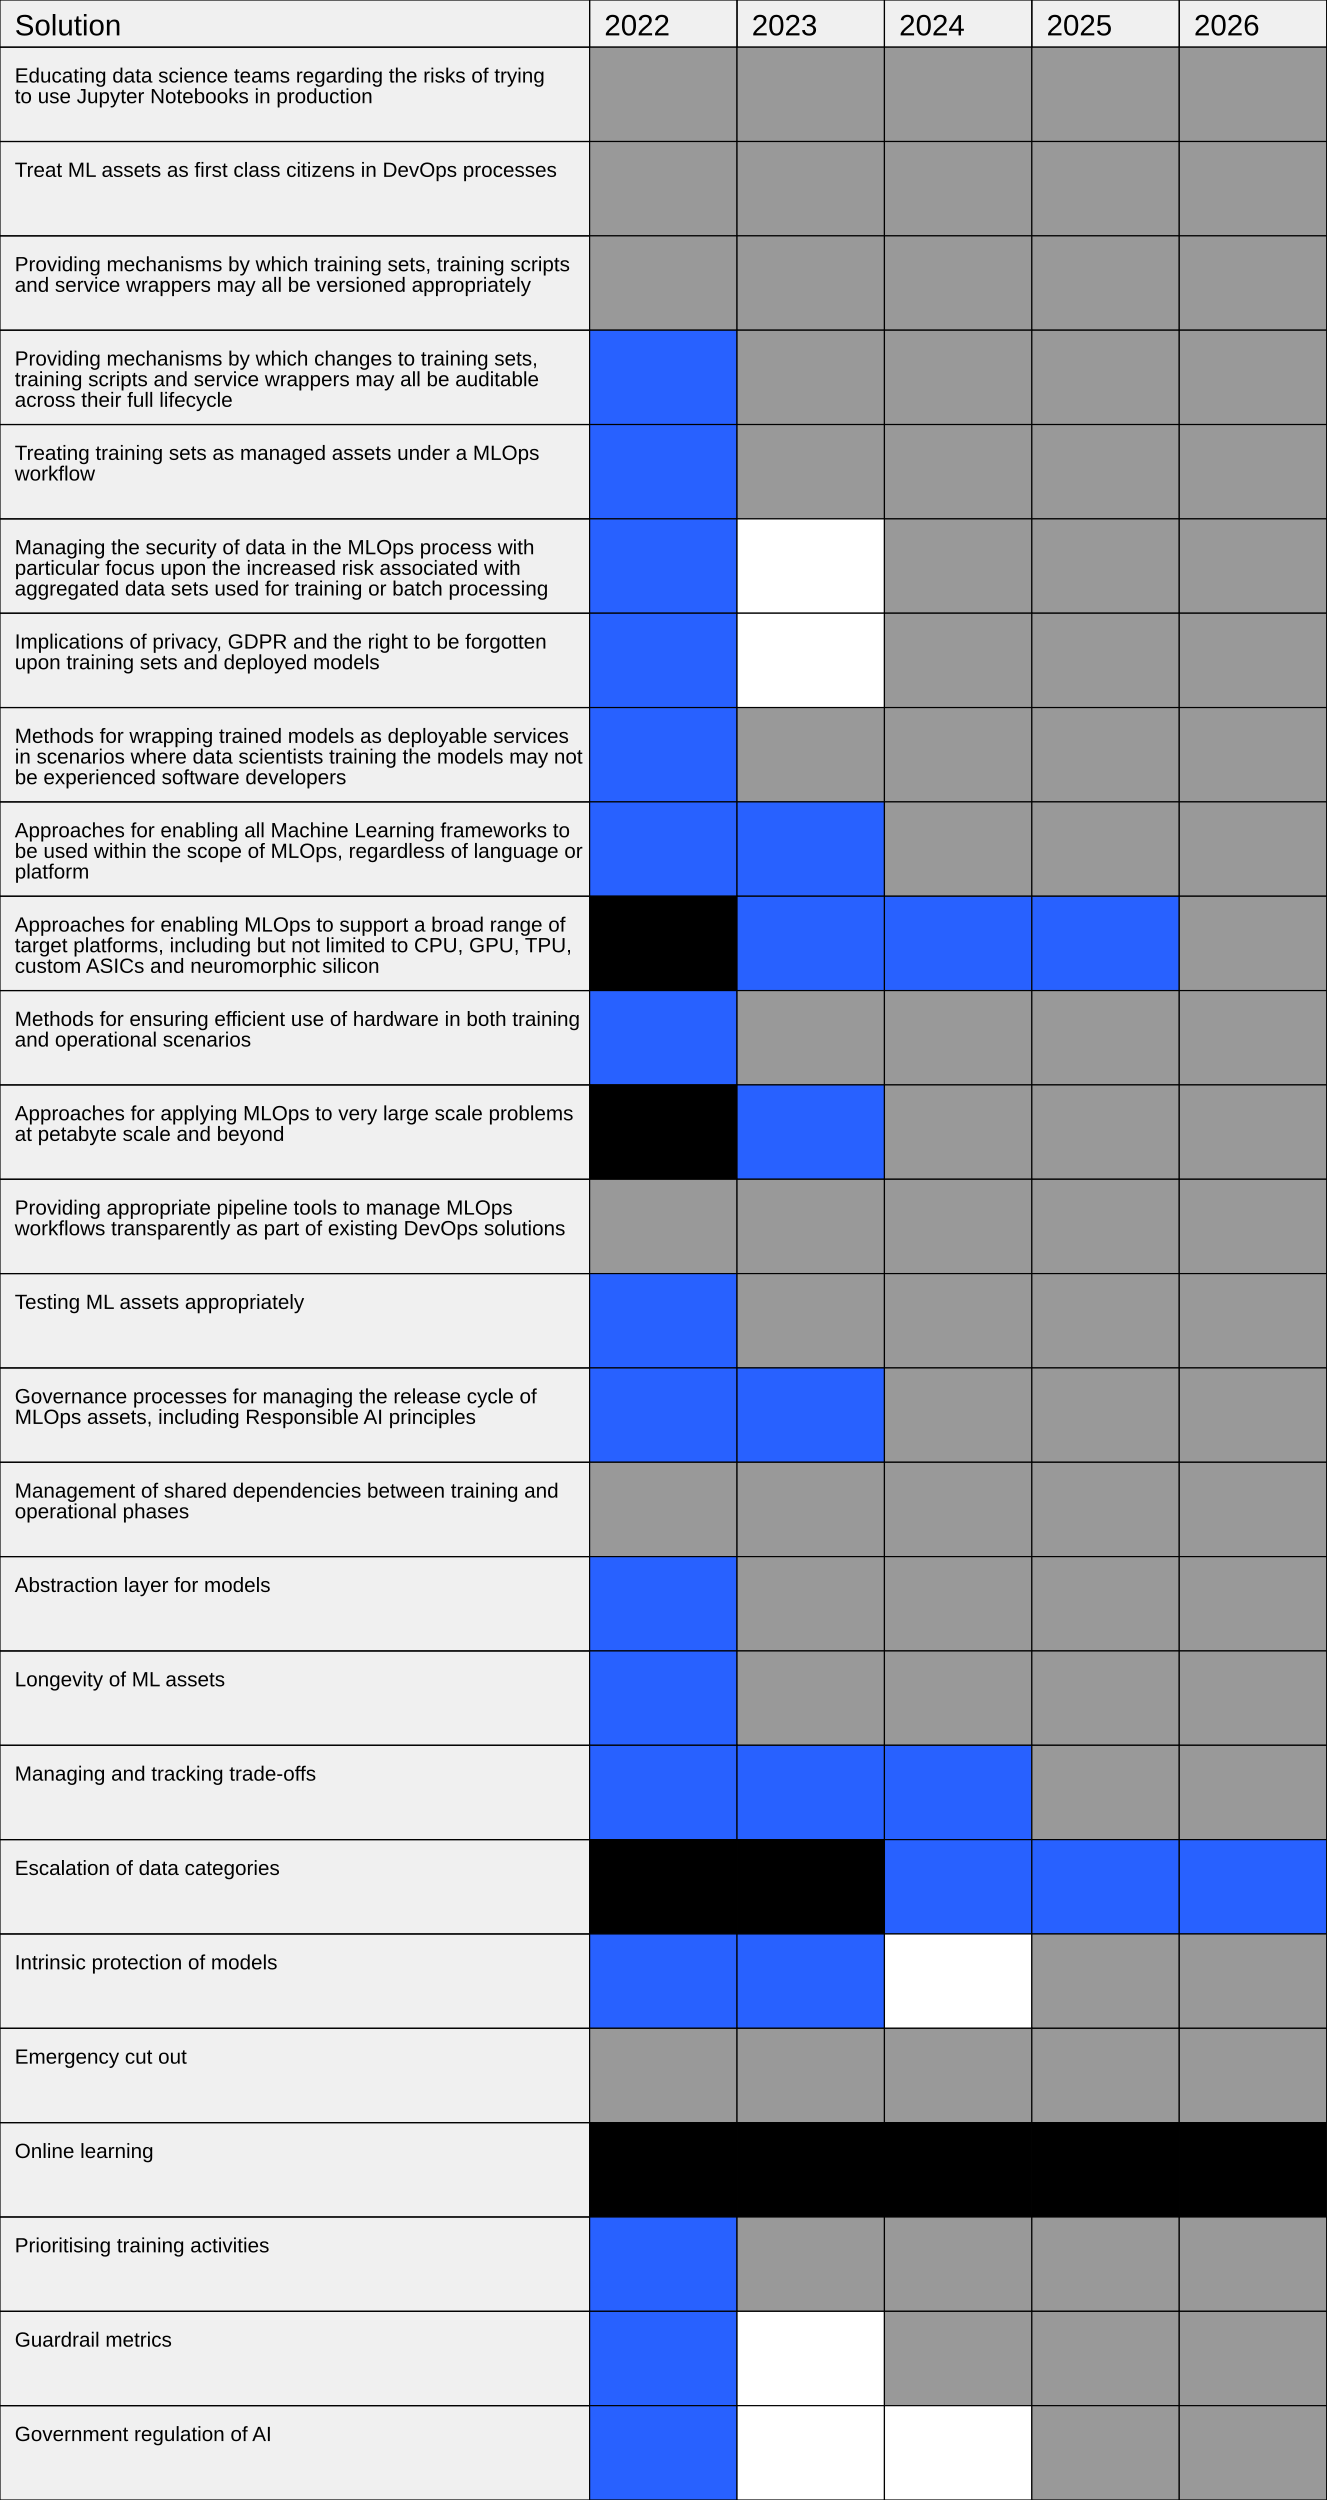
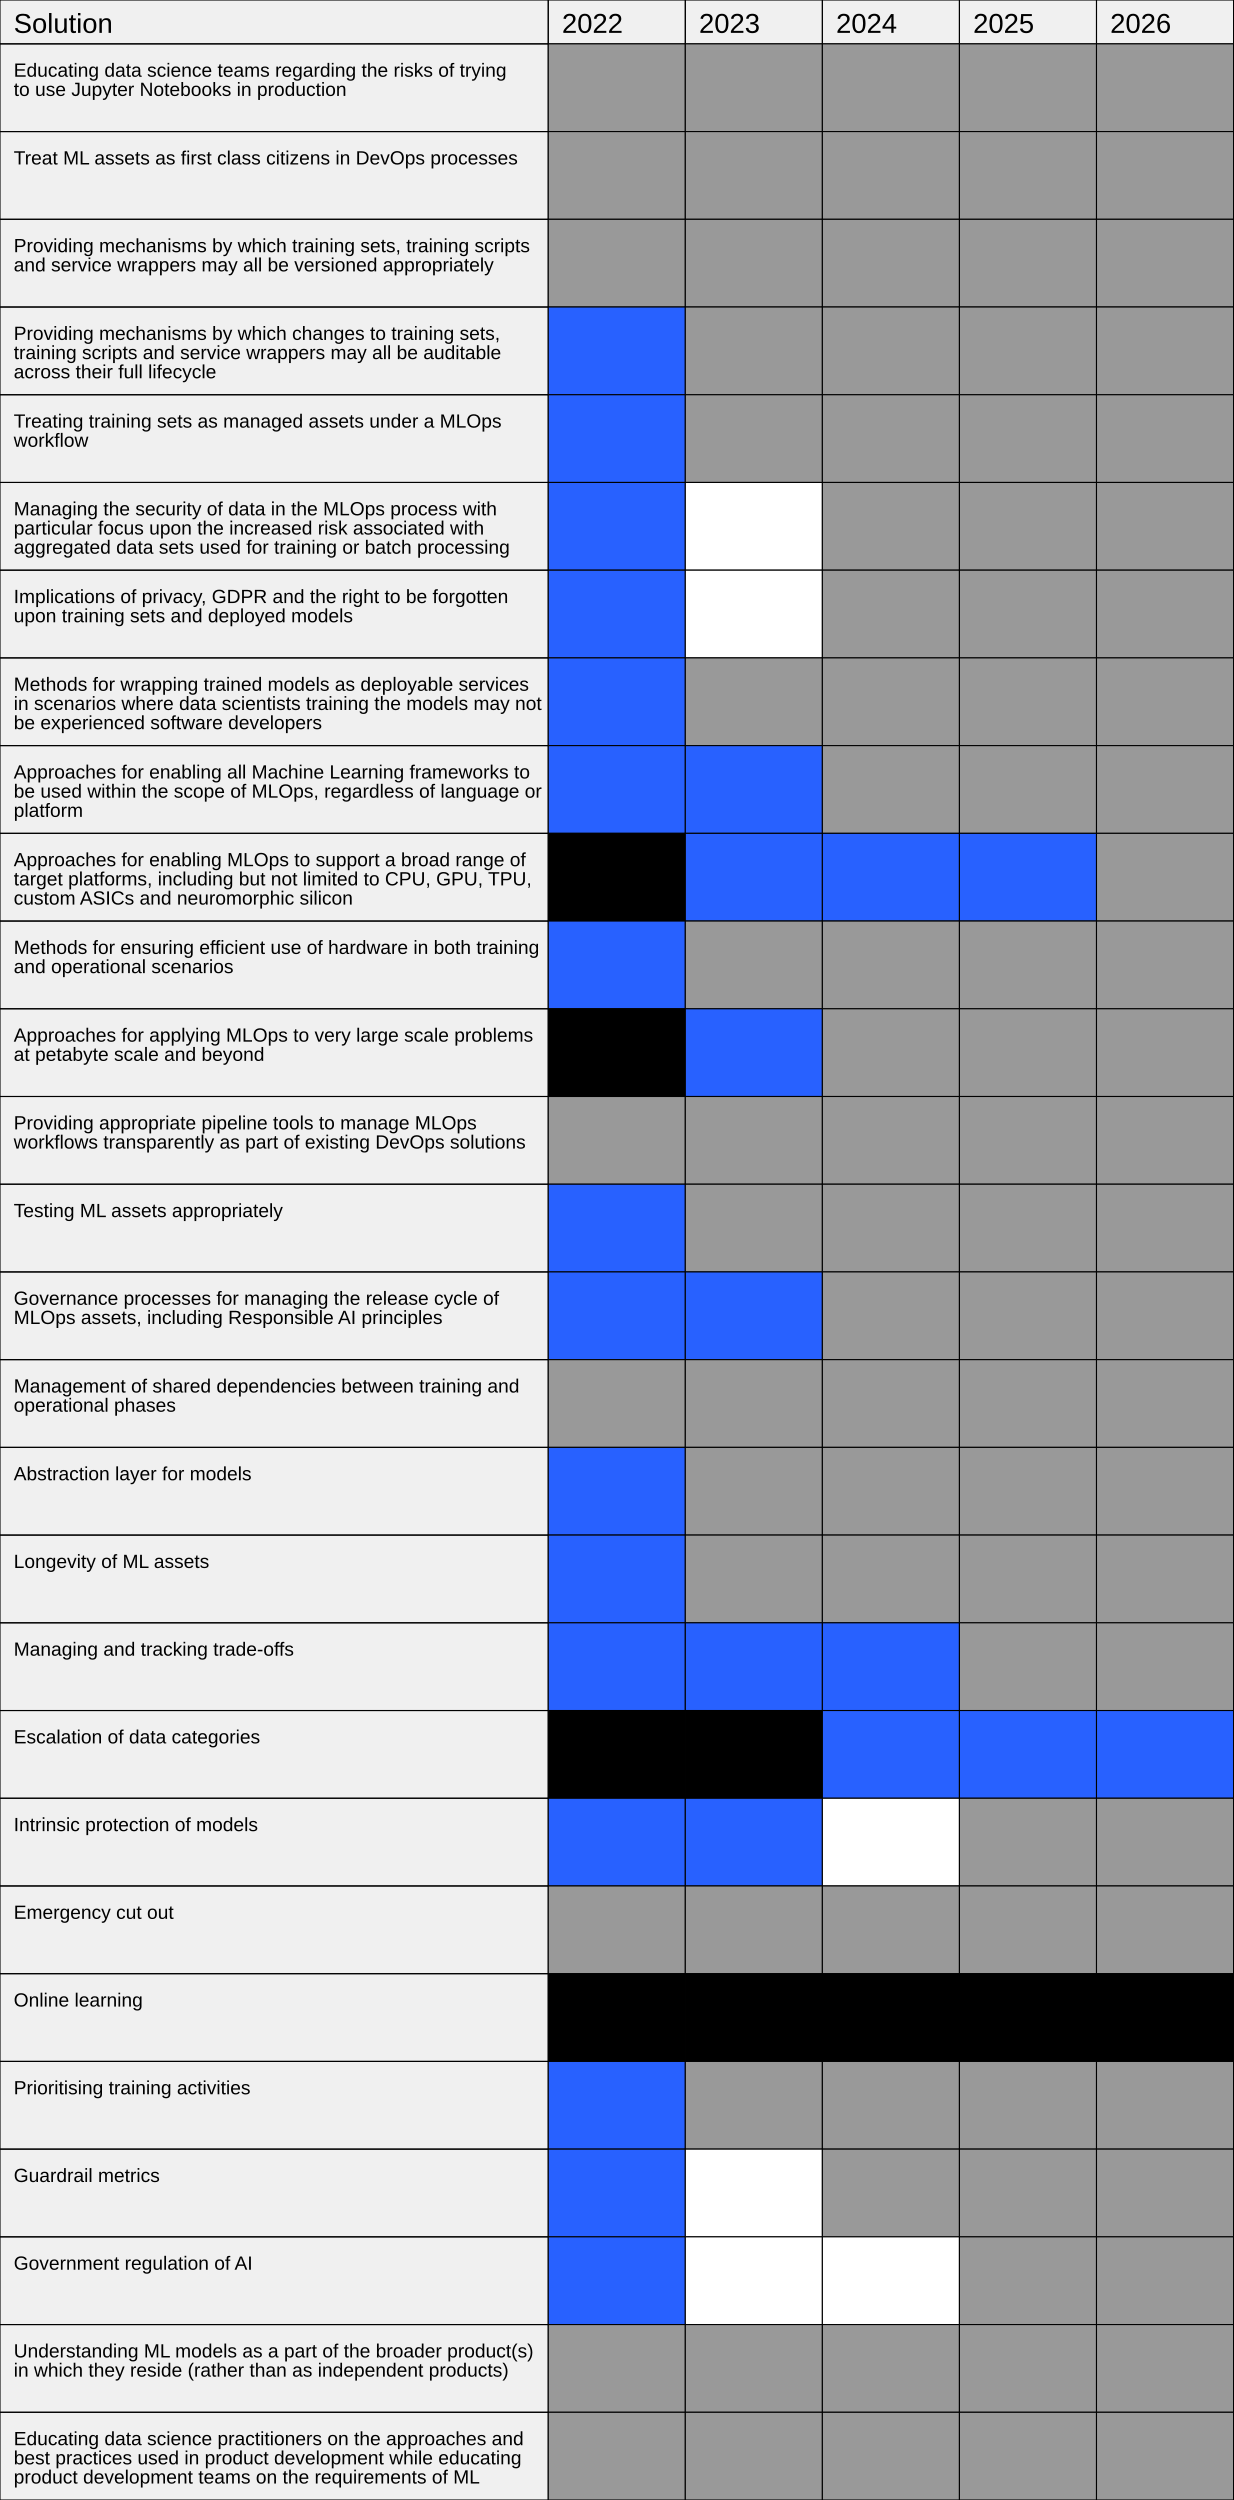
- <svg xmlns="http://www.w3.org/2000/svg" width="100%" height="100%" viewBox="0 0 450 848">
+ <svg xmlns="http://www.w3.org/2000/svg" width="100%" height="100%" viewBox="0 0 450 912">
  <defs>
    <rect id="TBD" width="50" height="16" fill="#fff598" stroke="black" stroke-width="0.4" vector-effect="non-scaling-stroke" shape-rendering="geometricPrecision" />
    <rect id="RR" width="50" height="16" fill="#000000" stroke="black" stroke-width="0.4" vector-effect="non-scaling-stroke" shape-rendering="geometricPrecision" />
    <rect id="DU" width="50" height="16" fill="#2861ff" stroke="black" stroke-width="0.4" vector-effect="non-scaling-stroke" shape-rendering="geometricPrecision" />
    <rect id="CI" width="50" height="16" fill="#999999" stroke="black" stroke-width="0.4" vector-effect="non-scaling-stroke" shape-rendering="geometricPrecision" />
    <rect id="QPP" width="50" height="16" fill="#ffffff" stroke="black" stroke-width="0.4" vector-effect="non-scaling-stroke" shape-rendering="geometricPrecision" />
    <rect id="item" width="200" height="16" fill="none" stroke="black" stroke-width="0.4" vector-effect="non-scaling-stroke" shape-rendering="geometricPrecision" />
  </defs>
  <g id="headerGroup" transform="translate(0, 0)">
    <rect x="0" y="0" width="200" height="16" fill="none" stroke="black" stroke-width="0.4" />
    <rect x="200" y="0" width="50" height="16" fill="none" stroke="black" stroke-width="0.4" />
    <rect x="250" y="0" width="50" height="16" fill="none" stroke="black" stroke-width="0.4" />
    <rect x="300" y="0" width="50" height="16" fill="none" stroke="black" stroke-width="0.4" />
    <rect x="350" y="0" width="50" height="16" fill="none" stroke="black" stroke-width="0.4" />
    <rect x="400" y="0" width="50" height="16" fill="none" stroke="black" stroke-width="0.4" />
    <text x="0" y="12" font-family="Arial" font-size="10px" text-anchor="left" role="row">
      <tspan x="5">Solution</tspan>
      <tspan x="205">2022</tspan>
      <tspan x="255">2023</tspan>
      <tspan x="305">2024</tspan>
      <tspan x="355">2025</tspan>
      <tspan x="405">2026</tspan>
    </text>
  </g>
  <g id="rowGroup1" transform="translate(0, 16)">
    <use x="0" y="0" transform="scale(1, 2)" href="#item" />
    <use x="200" y="0" transform="scale(1, 2)" href="#CI" />
    <use x="250" y="0" transform="scale(1, 2)" href="#CI" />
    <use x="300" y="0" transform="scale(1, 2)" href="#CI" />
    <use x="350" y="0" transform="scale(1, 2)" href="#CI" />
    <use x="400" y="0" transform="scale(1, 2)" href="#CI" />
    <text x="0" y="12" font-family="Arial" font-size="7px" fill="black" text-anchor="left" role="row">
      <tspan x="5" y="12">Educating data science teams regarding the risks of trying</tspan>
      <tspan x="5" y="19">to use Jupyter Notebooks in production</tspan>
    </text>
  </g>
  <g id="rowGroup2" transform="translate(0, 48)">
    <use x="0" y="0" transform="scale(1, 2)" href="#item" />
    <use x="200" y="0" transform="scale(1, 2)" href="#CI" />
    <use x="250" y="0" transform="scale(1, 2)" href="#CI" />
    <use x="300" y="0" transform="scale(1, 2)" href="#CI" />
    <use x="350" y="0" transform="scale(1, 2)" href="#CI" />
    <use x="400" y="0" transform="scale(1, 2)" href="#CI" />
    <text x="0" y="12" font-family="Arial" font-size="7px" fill="black" text-anchor="left" role="row">
      <tspan x="5" y="12">Treat ML assets as first class citizens in DevOps processes</tspan>
    </text>
  </g>
  <g id="rowGroup3" transform="translate(0, 80)">
    <use x="0" y="0" transform="scale(1, 2)" href="#item" />
    <use x="200" y="0" transform="scale(1, 2)" href="#CI" />
    <use x="250" y="0" transform="scale(1, 2)" href="#CI" />
    <use x="300" y="0" transform="scale(1, 2)" href="#CI" />
    <use x="350" y="0" transform="scale(1, 2)" href="#CI" />
    <use x="400" y="0" transform="scale(1, 2)" href="#CI" />
    <text x="0" y="12" font-family="Arial" font-size="7px" fill="black" text-anchor="left" role="row">
      <tspan x="5" y="12">Providing mechanisms by which training sets, training scripts</tspan>
      <tspan x="5" y="19">and service wrappers may all be versioned appropriately</tspan>
    </text>
  </g>
  <g id="rowGroup4" transform="translate(0, 112)">
    <use x="0" y="0" transform="scale(1, 2)" href="#item" />
    <use x="200" y="0" transform="scale(1, 2)" href="#DU" />
    <use x="250" y="0" transform="scale(1, 2)" href="#CI" />
    <use x="300" y="0" transform="scale(1, 2)" href="#CI" />
    <use x="350" y="0" transform="scale(1, 2)" href="#CI" />
    <use x="400" y="0" transform="scale(1, 2)" href="#CI" />
    <text x="0" y="12" font-family="Arial" font-size="7px" fill="black" text-anchor="left" role="row">
      <tspan x="5" y="12">Providing mechanisms by which changes to training sets,</tspan>
      <tspan x="5" y="19">training scripts and service wrappers may all be auditable</tspan>
      <tspan x="5" y="26">across their full lifecycle</tspan>
    </text>
  </g>
  <g id="rowGroup5" transform="translate(0, 144)">
    <use x="0" y="0" transform="scale(1, 2)" href="#item" />
    <use x="200" y="0" transform="scale(1, 2)" href="#DU" />
    <use x="250" y="0" transform="scale(1, 2)" href="#CI" />
    <use x="300" y="0" transform="scale(1, 2)" href="#CI" />
    <use x="350" y="0" transform="scale(1, 2)" href="#CI" />
    <use x="400" y="0" transform="scale(1, 2)" href="#CI" />
    <text x="0" y="12" font-family="Arial" font-size="7px" fill="black" text-anchor="left" role="row">
      <tspan x="5" y="12">Treating training sets as managed assets under a MLOps</tspan>
      <tspan x="5" y="19">workflow</tspan>
      <tspan x="5" y="26" />
    </text>
  </g>
  <g id="rowGroup6" transform="translate(0, 176)">
    <use x="0" y="0" transform="scale(1, 2)" href="#item" />
    <use x="200" y="0" transform="scale(1, 2)" href="#DU" />
    <use x="250" y="0" transform="scale(1, 2)" href="#QPP" />
    <use x="300" y="0" transform="scale(1, 2)" href="#CI" />
    <use x="350" y="0" transform="scale(1, 2)" href="#CI" />
    <use x="400" y="0" transform="scale(1, 2)" href="#CI" />
    <text x="0" y="12" font-family="Arial" font-size="7px" fill="black" text-anchor="left" role="row">
      <tspan x="5" y="12">Managing the security of data in the MLOps process with</tspan>
      <tspan x="5" y="19">particular focus upon the increased risk associated with</tspan>
      <tspan x="5" y="26">aggregated data sets used for training or batch processing</tspan>
    </text>
  </g>
  <g id="rowGroup7" transform="translate(0, 208)">
    <use x="0" y="0" transform="scale(1, 2)" href="#item" />
    <use x="200" y="0" transform="scale(1, 2)" href="#DU" />
    <use x="250" y="0" transform="scale(1, 2)" href="#QPP" />
    <use x="300" y="0" transform="scale(1, 2)" href="#CI" />
    <use x="350" y="0" transform="scale(1, 2)" href="#CI" />
    <use x="400" y="0" transform="scale(1, 2)" href="#CI" />
    <text x="0" y="12" font-family="Arial" font-size="7px" fill="black" text-anchor="left" role="row">
      <tspan x="5" y="12">Implications of privacy, GDPR and the right to be forgotten</tspan>
      <tspan x="5" y="19">upon training sets and deployed models</tspan>
      <tspan x="5" y="26" />
    </text>
  </g>
  <g id="rowGroup8" transform="translate(0, 240)">
    <use x="0" y="0" transform="scale(1, 2)" href="#item" />
    <use x="200" y="0" transform="scale(1, 2)" href="#DU" />
    <use x="250" y="0" transform="scale(1, 2)" href="#CI" />
    <use x="300" y="0" transform="scale(1, 2)" href="#CI" />
    <use x="350" y="0" transform="scale(1, 2)" href="#CI" />
    <use x="400" y="0" transform="scale(1, 2)" href="#CI" />
    <text x="0" y="12" font-family="Arial" font-size="7px" fill="black" text-anchor="left" role="row">
      <tspan x="5" y="12">Methods for wrapping trained models as deployable services</tspan>
      <tspan x="5" y="19">in scenarios where data scientists training the models may not</tspan>
      <tspan x="5" y="26">be experienced software developers</tspan>
    </text>
  </g>
  <g id="rowGroup9" transform="translate(0, 272)">
    <use x="0" y="0" transform="scale(1, 2)" href="#item" />
    <use x="200" y="0" transform="scale(1, 2)" href="#DU" />
    <use x="250" y="0" transform="scale(1, 2)" href="#DU" />
    <use x="300" y="0" transform="scale(1, 2)" href="#CI" />
    <use x="350" y="0" transform="scale(1, 2)" href="#CI" />
    <use x="400" y="0" transform="scale(1, 2)" href="#CI" />
    <text x="0" y="12" font-family="Arial" font-size="7px" fill="black" text-anchor="left" role="row">
      <tspan x="5" y="12">Approaches for enabling all Machine Learning frameworks to</tspan>
      <tspan x="5" y="19">be used within the scope of MLOps, regardless of language or</tspan>
      <tspan x="5" y="26">platform</tspan>
    </text>
  </g>
  <g id="rowGroup10" transform="translate(0, 304)">
    <use x="0" y="0" transform="scale(1, 2)" href="#item" />
    <use x="200" y="0" transform="scale(1, 2)" href="#RR" />
    <use x="250" y="0" transform="scale(1, 2)" href="#DU" />
    <use x="300" y="0" transform="scale(1, 2)" href="#DU" />
    <use x="350" y="0" transform="scale(1, 2)" href="#DU" />
    <use x="400" y="0" transform="scale(1, 2)" href="#CI" />
    <text x="0" y="12" font-family="Arial" font-size="7px" fill="black" text-anchor="left" role="row">
      <tspan x="5" y="12">Approaches for enabling MLOps to support a broad range of</tspan>
      <tspan x="5" y="19">target platforms, including but not limited to CPU, GPU, TPU,</tspan>
      <tspan x="5" y="26">custom ASICs and neuromorphic silicon</tspan>
    </text>
  </g>
  <g id="rowGroup11" transform="translate(0, 336)">
    <use x="0" y="0" transform="scale(1, 2)" href="#item" />
    <use x="200" y="0" transform="scale(1, 2)" href="#DU" />
    <use x="250" y="0" transform="scale(1, 2)" href="#CI" />
    <use x="300" y="0" transform="scale(1, 2)" href="#CI" />
    <use x="350" y="0" transform="scale(1, 2)" href="#CI" />
    <use x="400" y="0" transform="scale(1, 2)" href="#CI" />
    <text x="0" y="12" font-family="Arial" font-size="7px" fill="black" text-anchor="left" role="row">
      <tspan x="5" y="12">Methods for ensuring efficient use of hardware in both training</tspan>
      <tspan x="5" y="19">and operational scenarios</tspan>
      <tspan x="5" y="26" />
    </text>
  </g>
  <g id="rowGroup12" transform="translate(0, 368)">
    <use x="0" y="0" transform="scale(1, 2)" href="#item" />
    <use x="200" y="0" transform="scale(1, 2)" href="#RR" />
    <use x="250" y="0" transform="scale(1, 2)" href="#DU" />
    <use x="300" y="0" transform="scale(1, 2)" href="#CI" />
    <use x="350" y="0" transform="scale(1, 2)" href="#CI" />
    <use x="400" y="0" transform="scale(1, 2)" href="#CI" />
    <text x="0" y="12" font-family="Arial" font-size="7px" fill="black" text-anchor="left" role="row">
      <tspan x="5" y="12">Approaches for applying MLOps to very large scale problems</tspan>
      <tspan x="5" y="19">at petabyte scale and beyond</tspan>
      <tspan x="5" y="26" />
    </text>
  </g>
  <g id="rowGroup13" transform="translate(0, 400)">
    <use x="0" y="0" transform="scale(1, 2)" href="#item" />
    <use x="200" y="0" transform="scale(1, 2)" href="#CI" />
    <use x="250" y="0" transform="scale(1, 2)" href="#CI" />
    <use x="300" y="0" transform="scale(1, 2)" href="#CI" />
    <use x="350" y="0" transform="scale(1, 2)" href="#CI" />
    <use x="400" y="0" transform="scale(1, 2)" href="#CI" />
    <text x="0" y="12" font-family="Arial" font-size="7px" fill="black" text-anchor="left" role="row">
      <tspan x="5" y="12">Providing appropriate pipeline tools to manage MLOps</tspan>
      <tspan x="5" y="19">workflows transparently as part of existing DevOps solutions</tspan>
      <tspan x="5" y="26" />
    </text>
  </g>
  <g id="rowGroup14" transform="translate(0, 432)">
    <use x="0" y="0" transform="scale(1, 2)" href="#item" />
    <use x="200" y="0" transform="scale(1, 2)" href="#DU" />
    <use x="250" y="0" transform="scale(1, 2)" href="#CI" />
    <use x="300" y="0" transform="scale(1, 2)" href="#CI" />
    <use x="350" y="0" transform="scale(1, 2)" href="#CI" />
    <use x="400" y="0" transform="scale(1, 2)" href="#CI" />
    <text x="0" y="12" font-family="Arial" font-size="7px" fill="black" text-anchor="left" role="row">
      <tspan x="5" y="12">Testing ML assets appropriately</tspan>
      <tspan x="5" y="19" />
      <tspan x="5" y="26" />
    </text>
  </g>
  <g id="rowGroup15" transform="translate(0, 464)">
    <use x="0" y="0" transform="scale(1, 2)" href="#item" />
    <use x="200" y="0" transform="scale(1, 2)" href="#DU" />
    <use x="250" y="0" transform="scale(1, 2)" href="#DU" />
    <use x="300" y="0" transform="scale(1, 2)" href="#CI" />
    <use x="350" y="0" transform="scale(1, 2)" href="#CI" />
    <use x="400" y="0" transform="scale(1, 2)" href="#CI" />
    <text x="0" y="12" font-family="Arial" font-size="7px" fill="black" text-anchor="left" role="row">
      <tspan x="5" y="12">Governance processes for managing the release cycle of</tspan>
      <tspan x="5" y="19">MLOps assets, including Responsible AI principles</tspan>
      <tspan x="5" y="26" />
    </text>
  </g>
  <g id="rowGroup16" transform="translate(0, 496)">
    <use x="0" y="0" transform="scale(1, 2)" href="#item" />
    <use x="200" y="0" transform="scale(1, 2)" href="#CI" />
    <use x="250" y="0" transform="scale(1, 2)" href="#CI" />
    <use x="300" y="0" transform="scale(1, 2)" href="#CI" />
    <use x="350" y="0" transform="scale(1, 2)" href="#CI" />
    <use x="400" y="0" transform="scale(1, 2)" href="#CI" />
    <text x="0" y="12" font-family="Arial" font-size="7px" fill="black" text-anchor="left" role="row">
      <tspan x="5" y="12">Management of shared dependencies between training and</tspan>
      <tspan x="5" y="19">operational phases</tspan>
      <tspan x="5" y="26" />
    </text>
  </g>
  <g id="rowGroup17" transform="translate(0, 528)">
    <use x="0" y="0" transform="scale(1, 2)" href="#item" />
    <use x="200" y="0" transform="scale(1, 2)" href="#DU" />
    <use x="250" y="0" transform="scale(1, 2)" href="#CI" />
    <use x="300" y="0" transform="scale(1, 2)" href="#CI" />
    <use x="350" y="0" transform="scale(1, 2)" href="#CI" />
    <use x="400" y="0" transform="scale(1, 2)" href="#CI" />
    <text x="0" y="12" font-family="Arial" font-size="7px" fill="black" text-anchor="left" role="row">
      <tspan x="5" y="12">Abstraction layer for models</tspan>
      <tspan x="5" y="19" />
      <tspan x="5" y="26" />
    </text>
  </g>
  <g id="rowGroup18" transform="translate(0, 560)">
    <use x="0" y="0" transform="scale(1, 2)" href="#item" />
    <use x="200" y="0" transform="scale(1, 2)" href="#DU" />
    <use x="250" y="0" transform="scale(1, 2)" href="#CI" />
    <use x="300" y="0" transform="scale(1, 2)" href="#CI" />
    <use x="350" y="0" transform="scale(1, 2)" href="#CI" />
    <use x="400" y="0" transform="scale(1, 2)" href="#CI" />
    <text x="0" y="12" font-family="Arial" font-size="7px" fill="black" text-anchor="left" role="row">
      <tspan x="5" y="12">Longevity of ML assets</tspan>
      <tspan x="5" y="19" />
      <tspan x="5" y="26" />
    </text>
  </g>
  <g id="rowGroup19" transform="translate(0, 592)">
    <use x="0" y="0" transform="scale(1, 2)" href="#item" />
    <use x="200" y="0" transform="scale(1, 2)" href="#DU" />
    <use x="250" y="0" transform="scale(1, 2)" href="#DU" />
    <use x="300" y="0" transform="scale(1, 2)" href="#DU" />
    <use x="350" y="0" transform="scale(1, 2)" href="#CI" />
    <use x="400" y="0" transform="scale(1, 2)" href="#CI" />
    <text x="0" y="12" font-family="Arial" font-size="7px" fill="black" text-anchor="left" role="row">
      <tspan x="5" y="12">Managing and tracking trade-offs</tspan>
      <tspan x="5" y="19" />
      <tspan x="5" y="26" />
    </text>
  </g>
  <g id="rowGroup20" transform="translate(0, 624)">
    <use x="0" y="0" transform="scale(1, 2)" href="#item" />
    <use x="200" y="0" transform="scale(1, 2)" href="#RR" />
    <use x="250" y="0" transform="scale(1, 2)" href="#RR" />
    <use x="300" y="0" transform="scale(1, 2)" href="#DU" />
    <use x="350" y="0" transform="scale(1, 2)" href="#DU" />
    <use x="400" y="0" transform="scale(1, 2)" href="#DU" />
    <text x="0" y="12" font-family="Arial" font-size="7px" fill="black" text-anchor="left" role="row">
      <tspan x="5" y="12">Escalation of data categories</tspan>
      <tspan x="5" y="19" />
      <tspan x="5" y="26" />
    </text>
  </g>
  <g id="rowGroup21" transform="translate(0, 656)">
    <use x="0" y="0" transform="scale(1, 2)" href="#item" />
    <use x="200" y="0" transform="scale(1, 2)" href="#DU" />
    <use x="250" y="0" transform="scale(1, 2)" href="#DU" />
    <use x="300" y="0" transform="scale(1, 2)" href="#QPP" />
    <use x="350" y="0" transform="scale(1, 2)" href="#CI" />
    <use x="400" y="0" transform="scale(1, 2)" href="#CI" />
    <text x="0" y="12" font-family="Arial" font-size="7px" fill="black" text-anchor="left" role="row">
      <tspan x="5" y="12">Intrinsic protection of models</tspan>
      <tspan x="5" y="19" />
      <tspan x="5" y="26" />
    </text>
  </g>
  <g id="rowGroup22" transform="translate(0, 688)">
    <use x="0" y="0" transform="scale(1, 2)" href="#item" />
    <use x="200" y="0" transform="scale(1, 2)" href="#CI" />
    <use x="250" y="0" transform="scale(1, 2)" href="#CI" />
    <use x="300" y="0" transform="scale(1, 2)" href="#CI" />
    <use x="350" y="0" transform="scale(1, 2)" href="#CI" />
    <use x="400" y="0" transform="scale(1, 2)" href="#CI" />
    <text x="0" y="12" font-family="Arial" font-size="7px" fill="black" text-anchor="left" role="row">
      <tspan x="5" y="12">Emergency cut out</tspan>
      <tspan x="5" y="19" />
      <tspan x="5" y="26" />
    </text>
  </g>
  <g id="rowGroup23" transform="translate(0, 720)">
    <use x="0" y="0" transform="scale(1, 2)" href="#item" />
    <use x="200" y="0" transform="scale(1, 2)" href="#RR" />
    <use x="250" y="0" transform="scale(1, 2)" href="#RR" />
    <use x="300" y="0" transform="scale(1, 2)" href="#RR" />
    <use x="350" y="0" transform="scale(1, 2)" href="#RR" />
    <use x="400" y="0" transform="scale(1, 2)" href="#RR" />
    <text x="0" y="12" font-family="Arial" font-size="7px" fill="black" text-anchor="left" role="row">
      <tspan x="5" y="12">Online learning</tspan>
      <tspan x="5" y="19" />
      <tspan x="5" y="26" />
    </text>
  </g>
  <g id="rowGroup24" transform="translate(0, 752)">
    <use x="0" y="0" transform="scale(1, 2)" href="#item" />
    <use x="200" y="0" transform="scale(1, 2)" href="#DU" />
    <use x="250" y="0" transform="scale(1, 2)" href="#CI" />
    <use x="300" y="0" transform="scale(1, 2)" href="#CI" />
    <use x="350" y="0" transform="scale(1, 2)" href="#CI" />
    <use x="400" y="0" transform="scale(1, 2)" href="#CI" />
    <text x="0" y="12" font-family="Arial" font-size="7px" fill="black" text-anchor="left" role="row">
      <tspan x="5" y="12">Prioritising training activities</tspan>
      <tspan x="5" y="19" />
      <tspan x="5" y="26" />
    </text>
  </g>
  <g id="rowGroup25" transform="translate(0, 784)">
    <use x="0" y="0" transform="scale(1, 2)" href="#item" />
    <use x="200" y="0" transform="scale(1, 2)" href="#DU" />
    <use x="250" y="0" transform="scale(1, 2)" href="#QPP" />
    <use x="300" y="0" transform="scale(1, 2)" href="#CI" />
    <use x="350" y="0" transform="scale(1, 2)" href="#CI" />
    <use x="400" y="0" transform="scale(1, 2)" href="#CI" />
    <text x="0" y="12" font-family="Arial" font-size="7px" fill="black" text-anchor="left" role="row">
      <tspan x="5" y="12">Guardrail metrics</tspan>
      <tspan x="5" y="19" />
      <tspan x="5" y="26" />
    </text>
  </g>
  <g id="rowGroup26" transform="translate(0, 816)">
    <use x="0" y="0" transform="scale(1, 2)" href="#item" />
    <use x="200" y="0" transform="scale(1, 2)" href="#DU" />
    <use x="250" y="0" transform="scale(1, 2)" href="#QPP" />
    <use x="300" y="0" transform="scale(1, 2)" href="#QPP" />
    <use x="350" y="0" transform="scale(1, 2)" href="#CI" />
    <use x="400" y="0" transform="scale(1, 2)" href="#CI" />
    <text x="0" y="12" font-family="Arial" font-size="7px" fill="black" text-anchor="left" role="row">
      <tspan x="5" y="12">Government regulation of AI</tspan>
      <tspan x="5" y="19" />
      <tspan x="5" y="26" />
    </text>
  </g>
+   <g id="rowGroup27" transform="translate(0, 848)">
+     <use x="0" y="0" transform="scale(1, 2)" href="#item" />
+     <use x="200" y="0" transform="scale(1, 2)" href="#CI" />
+     <use x="250" y="0" transform="scale(1, 2)" href="#CI" />
+     <use x="300" y="0" transform="scale(1, 2)" href="#CI" />
+     <use x="350" y="0" transform="scale(1, 2)" href="#CI" />
+     <use x="400" y="0" transform="scale(1, 2)" href="#CI" />
+     <text x="0" y="12" font-family="Arial" font-size="7px" fill="black" text-anchor="left" role="row">
+       <tspan x="5" y="12">Understanding ML models as a part of the broader product(s)</tspan>
+       <tspan x="5" y="19">in which they reside (rather than as independent products)</tspan>
+       <tspan x="5" y="26" />
+     </text>
+   </g>
+   <g id="rowGroup28" transform="translate(0, 880)">
+     <use x="0" y="0" transform="scale(1, 2)" href="#item" />
+     <use x="200" y="0" transform="scale(1, 2)" href="#CI" />
+     <use x="250" y="0" transform="scale(1, 2)" href="#CI" />
+     <use x="300" y="0" transform="scale(1, 2)" href="#CI" />
+     <use x="350" y="0" transform="scale(1, 2)" href="#CI" />
+     <use x="400" y="0" transform="scale(1, 2)" href="#CI" />
+     <text x="0" y="12" font-family="Arial" font-size="7px" fill="black" text-anchor="left" role="row">
+       <tspan x="5" y="12">Educating data science practitioners on the approaches and</tspan>
+       <tspan x="5" y="19">best practices used in product development while educating</tspan>
+       <tspan x="5" y="26">product development teams on the requirements of ML</tspan>
+     </text>
+   </g>
</svg>
